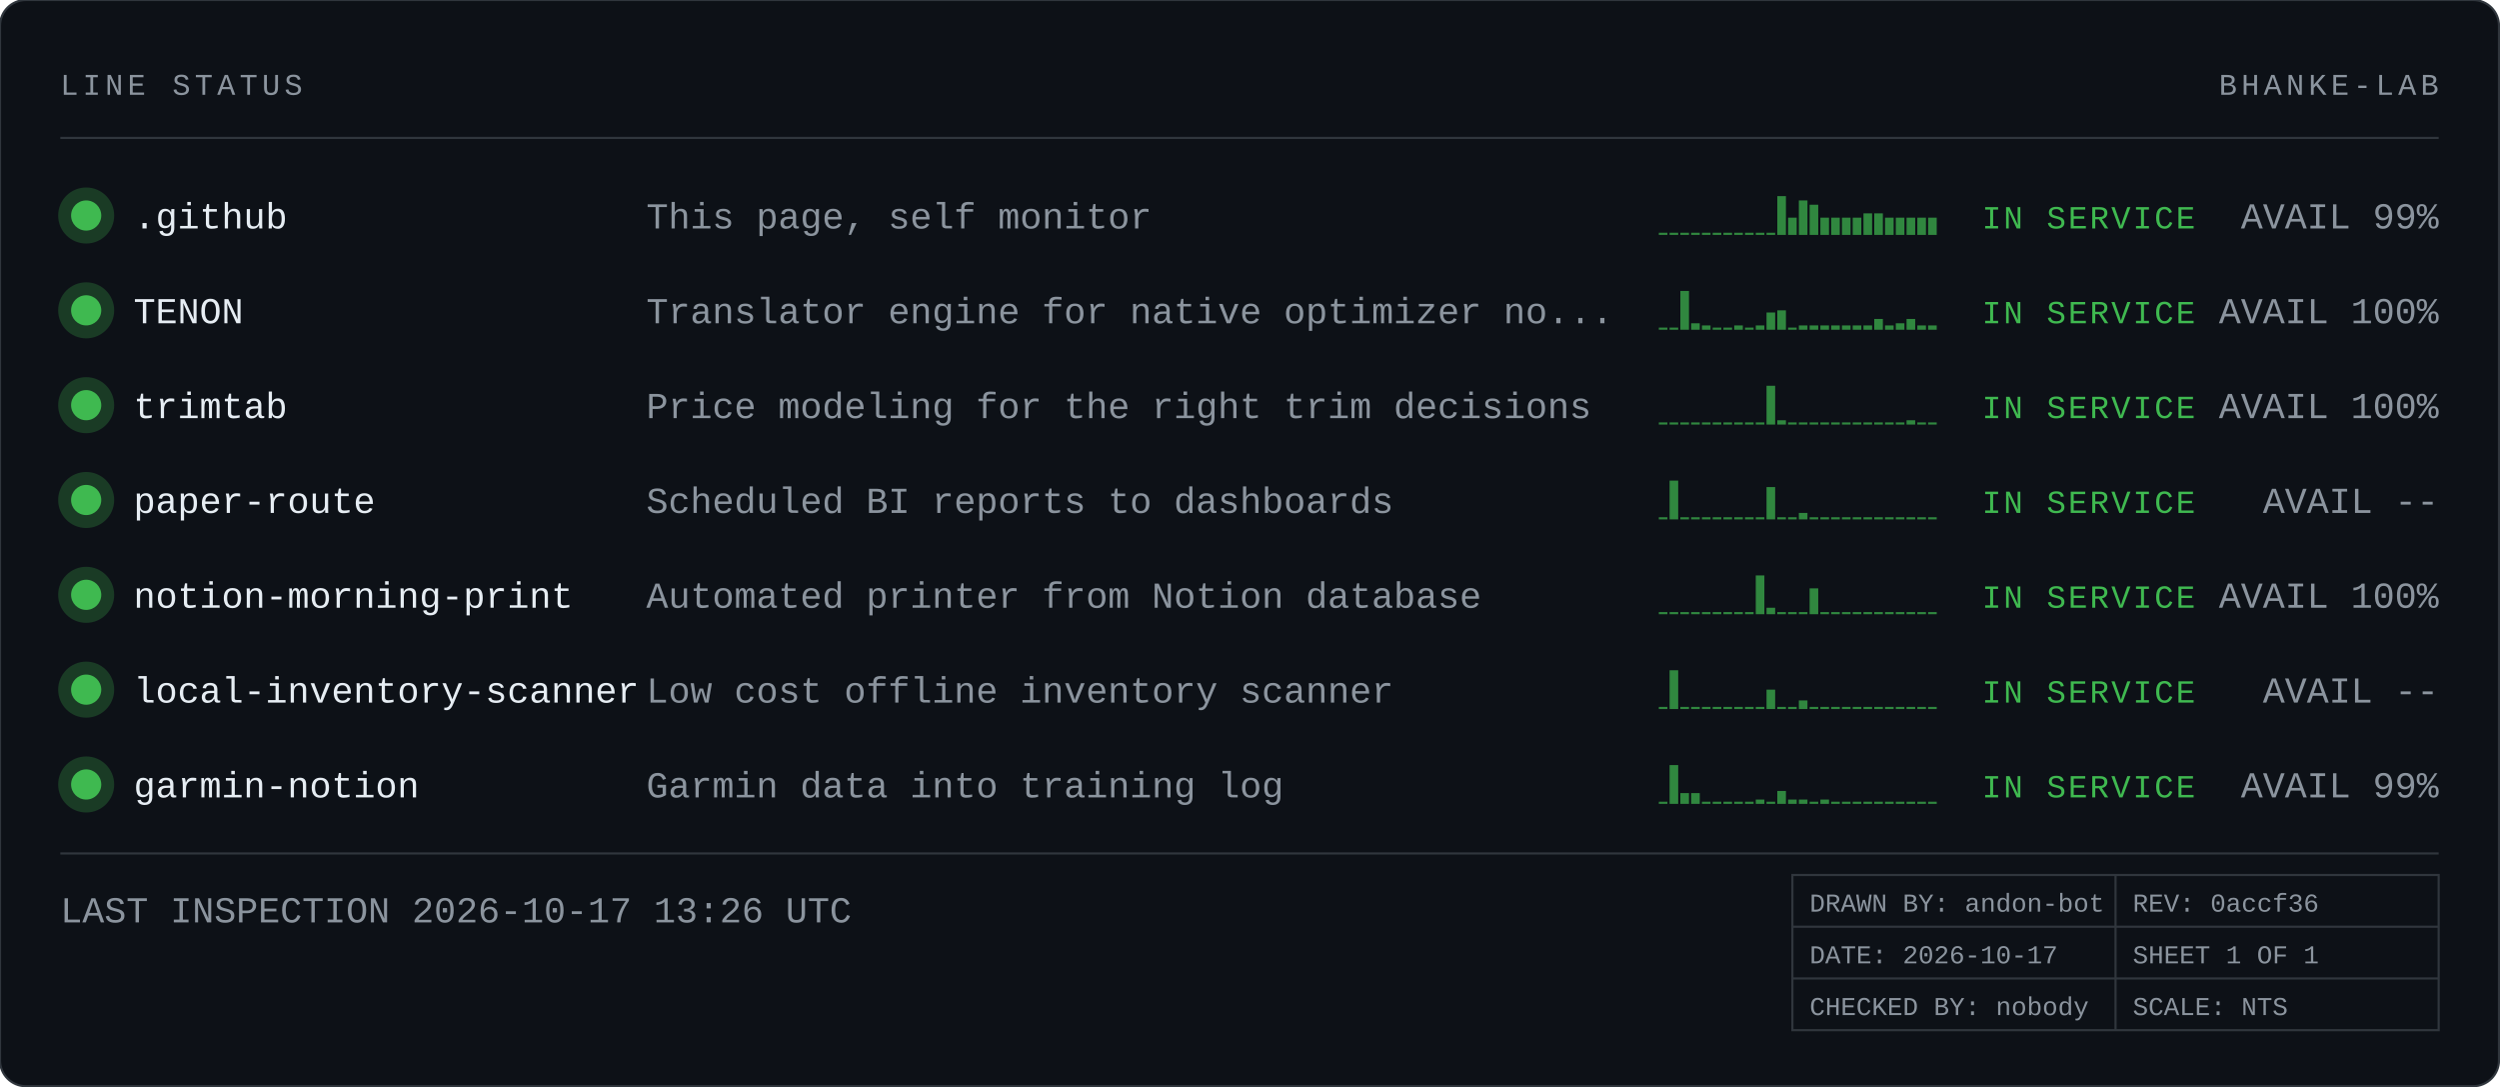
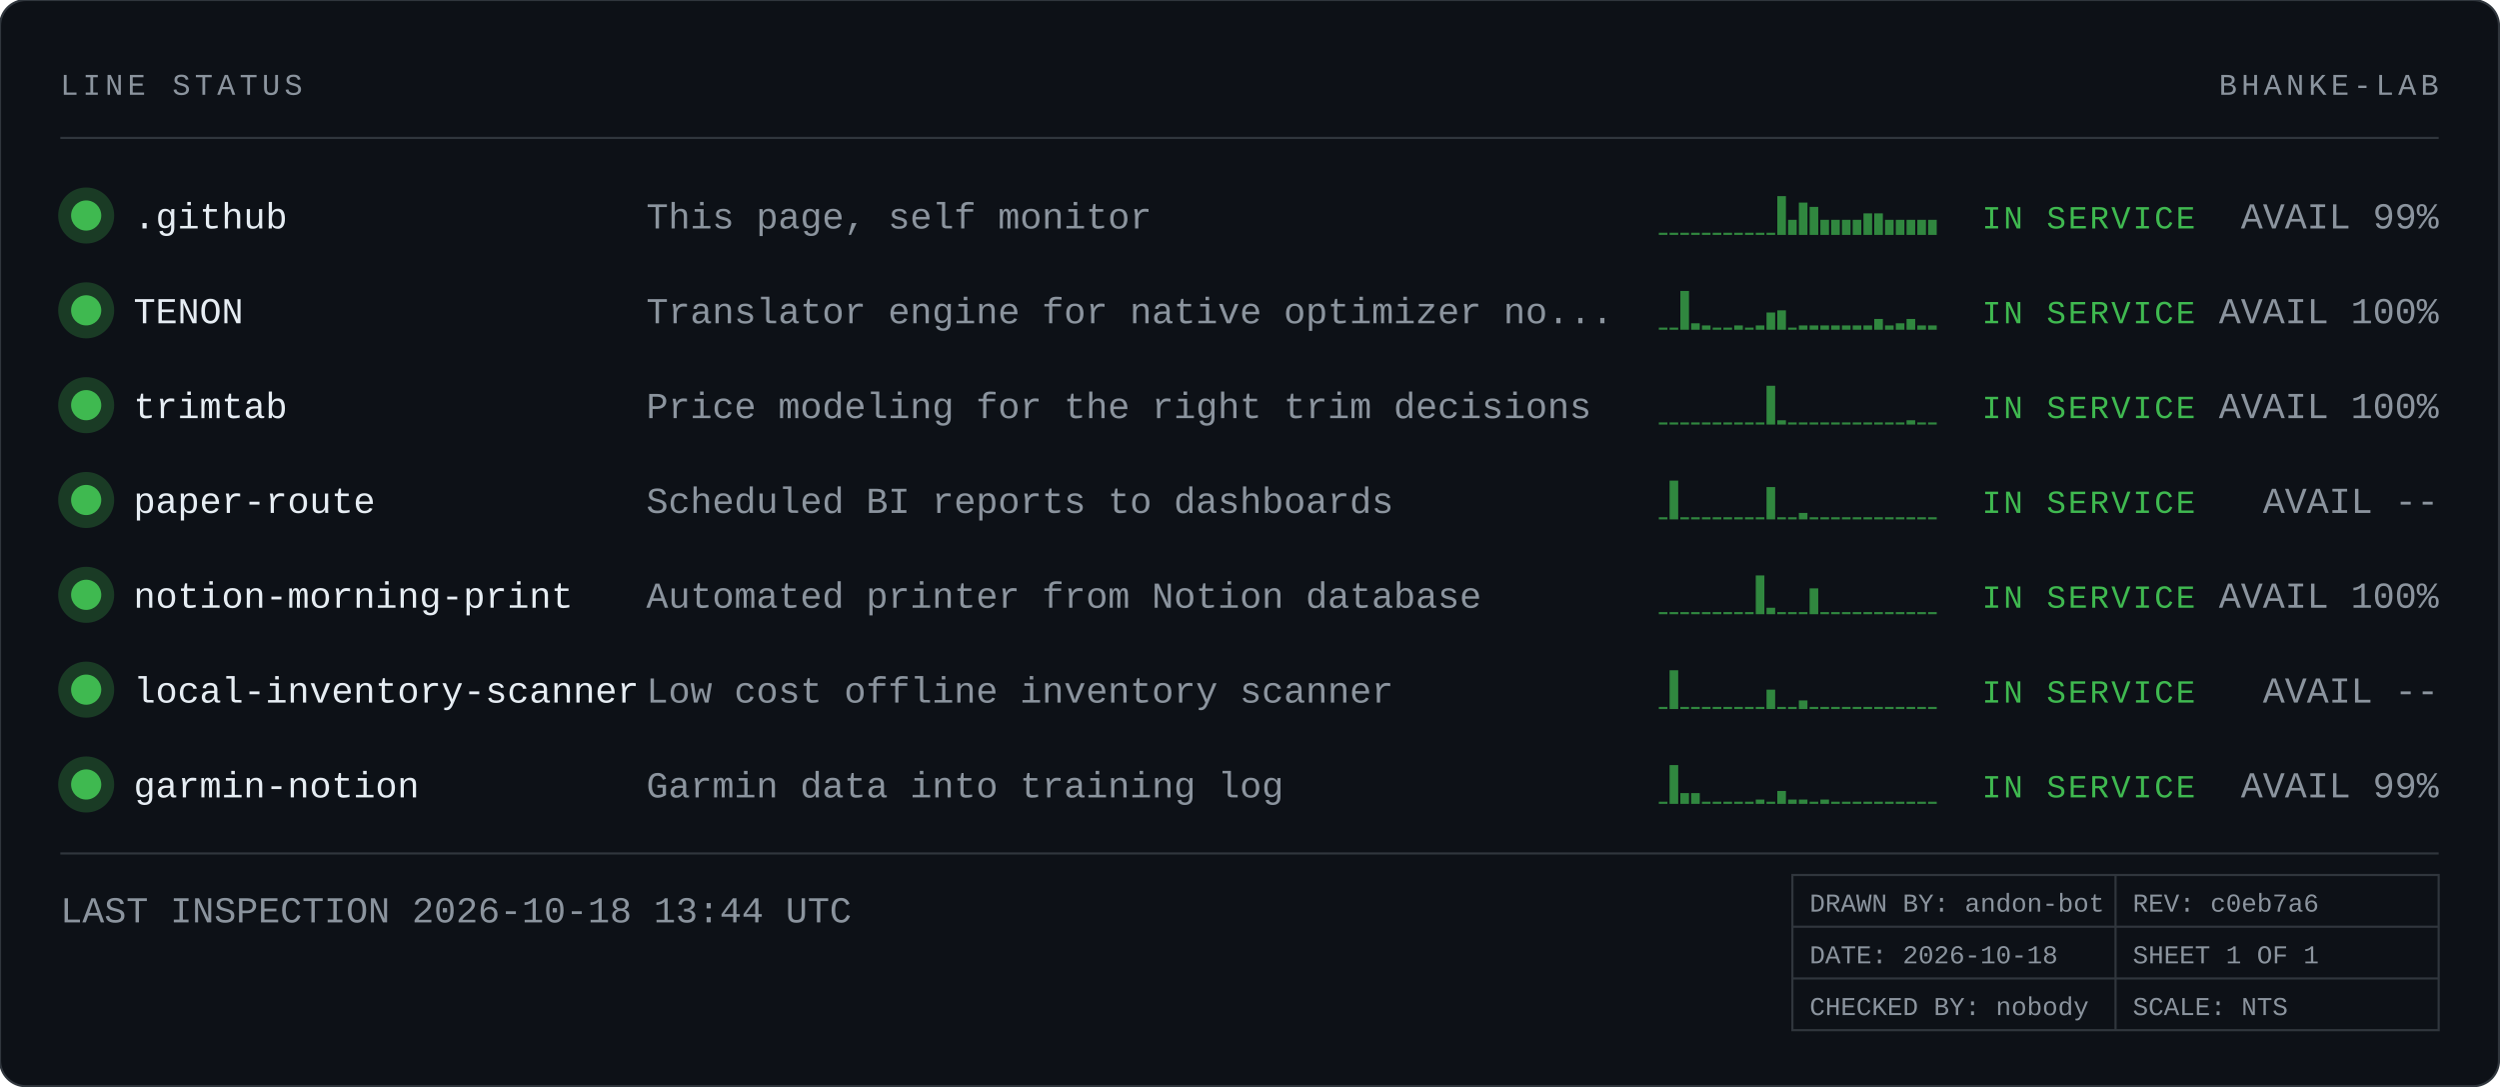
<svg xmlns="http://www.w3.org/2000/svg" width="1160" height="504" viewBox="0 0 1160 504" role="img" aria-label="Andon board">
  <style>
text { font-family: Consolas, 'Courier New', monospace; font-size: 17px; }
.hd { fill: #8b949e; font-size: 14px; letter-spacing: 2px; }
.name { fill: #e6edf3; }
.dim { fill: #8b949e; }
.st { font-size: 15px; letter-spacing: 1px; }
.tb { fill: #8b949e; font-size: 12px; }
</style>
  <rect x="0" y="0" width="1160" height="504" rx="12" fill="#0d1117" stroke="#30363d" />
  <text x="28" y="44" class="hd">LINE STATUS</text>
  <text x="1132" y="44" class="hd" text-anchor="end">BHANKE-LAB</text>
  <line x1="28" y1="64" x2="1132" y2="64" stroke="#30363d" />
  <circle cx="40" cy="100" r="13" fill="#3fb950" opacity="0.25" />
  <circle cx="40" cy="100" r="7" fill="#3fb950" />
  <text x="62" y="106" class="name">.github</text>
  <text x="300" y="106" class="dim">This page, self monitor</text>
  <rect x="770" y="108" width="4" height="1" fill="#3fb950" opacity="0.7" />
  <rect x="775" y="108" width="4" height="1" fill="#3fb950" opacity="0.7" />
  <rect x="780" y="108" width="4" height="1" fill="#3fb950" opacity="0.7" />
  <rect x="785" y="108" width="4" height="1" fill="#3fb950" opacity="0.7" />
  <rect x="790" y="108" width="4" height="1" fill="#3fb950" opacity="0.7" />
  <rect x="795" y="108" width="4" height="1" fill="#3fb950" opacity="0.7" />
  <rect x="800" y="108" width="4" height="1" fill="#3fb950" opacity="0.7" />
  <rect x="805" y="108" width="4" height="1" fill="#3fb950" opacity="0.7" />
  <rect x="810" y="108" width="4" height="1" fill="#3fb950" opacity="0.7" />
  <rect x="815" y="108" width="4" height="1" fill="#3fb950" opacity="0.7" />
  <rect x="820" y="108" width="4" height="1" fill="#3fb950" opacity="0.7" />
  <rect x="825" y="91" width="4" height="18" fill="#3fb950" opacity="0.7" />
-   <rect x="830" y="101" width="4" height="8" fill="#3fb950" opacity="0.7" />
-   <rect x="835" y="93" width="4" height="16" fill="#3fb950" opacity="0.7" />
-   <rect x="840" y="95" width="4" height="14" fill="#3fb950" opacity="0.7" />
-   <rect x="845" y="101" width="4" height="8" fill="#3fb950" opacity="0.7" />
-   <rect x="850" y="101" width="4" height="8" fill="#3fb950" opacity="0.7" />
-   <rect x="855" y="101" width="4" height="8" fill="#3fb950" opacity="0.7" />
-   <rect x="860" y="101" width="4" height="8" fill="#3fb950" opacity="0.7" />
+   <rect x="830" y="102" width="4" height="7" fill="#3fb950" opacity="0.7" />
+   <rect x="835" y="94" width="4" height="15" fill="#3fb950" opacity="0.7" />
+   <rect x="840" y="96" width="4" height="13" fill="#3fb950" opacity="0.7" />
+   <rect x="845" y="102" width="4" height="7" fill="#3fb950" opacity="0.7" />
+   <rect x="850" y="102" width="4" height="7" fill="#3fb950" opacity="0.7" />
+   <rect x="855" y="102" width="4" height="7" fill="#3fb950" opacity="0.7" />
+   <rect x="860" y="102" width="4" height="7" fill="#3fb950" opacity="0.7" />
  <rect x="865" y="99" width="4" height="10" fill="#3fb950" opacity="0.7" />
  <rect x="870" y="99" width="4" height="10" fill="#3fb950" opacity="0.7" />
-   <rect x="875" y="101" width="4" height="8" fill="#3fb950" opacity="0.7" />
-   <rect x="880" y="101" width="4" height="8" fill="#3fb950" opacity="0.7" />
-   <rect x="885" y="101" width="4" height="8" fill="#3fb950" opacity="0.7" />
-   <rect x="890" y="101" width="4" height="8" fill="#3fb950" opacity="0.7" />
-   <rect x="895" y="101" width="4" height="8" fill="#3fb950" opacity="0.7" />
+   <rect x="875" y="102" width="4" height="7" fill="#3fb950" opacity="0.7" />
+   <rect x="880" y="102" width="4" height="7" fill="#3fb950" opacity="0.7" />
+   <rect x="885" y="102" width="4" height="7" fill="#3fb950" opacity="0.7" />
+   <rect x="890" y="102" width="4" height="7" fill="#3fb950" opacity="0.7" />
+   <rect x="895" y="102" width="4" height="7" fill="#3fb950" opacity="0.7" />
  <text x="920" y="106" class="st" fill="#3fb950">IN SERVICE</text>
  <text x="1132" y="106" class="dim" text-anchor="end">AVAIL 99%</text>
  <circle cx="40" cy="144" r="13" fill="#3fb950" opacity="0.25" />
  <circle cx="40" cy="144" r="7" fill="#3fb950" />
  <text x="62" y="150" class="name">TENON</text>
  <text x="300" y="150" class="dim">Translator engine for native optimizer no...</text>
  <rect x="770" y="152" width="4" height="1" fill="#3fb950" opacity="0.7" />
  <rect x="775" y="152" width="4" height="1" fill="#3fb950" opacity="0.7" />
  <rect x="780" y="135" width="4" height="18" fill="#3fb950" opacity="0.7" />
  <rect x="785" y="150" width="4" height="3" fill="#3fb950" opacity="0.7" />
  <rect x="790" y="151" width="4" height="2" fill="#3fb950" opacity="0.7" />
  <rect x="795" y="152" width="4" height="1" fill="#3fb950" opacity="0.7" />
  <rect x="800" y="152" width="4" height="1" fill="#3fb950" opacity="0.7" />
  <rect x="805" y="151" width="4" height="2" fill="#3fb950" opacity="0.7" />
  <rect x="810" y="152" width="4" height="1" fill="#3fb950" opacity="0.7" />
  <rect x="815" y="151" width="4" height="2" fill="#3fb950" opacity="0.7" />
  <rect x="820" y="145" width="4" height="8" fill="#3fb950" opacity="0.7" />
  <rect x="825" y="144" width="4" height="9" fill="#3fb950" opacity="0.7" />
  <rect x="830" y="152" width="4" height="1" fill="#3fb950" opacity="0.7" />
  <rect x="835" y="151" width="4" height="2" fill="#3fb950" opacity="0.7" />
  <rect x="840" y="151" width="4" height="2" fill="#3fb950" opacity="0.7" />
  <rect x="845" y="151" width="4" height="2" fill="#3fb950" opacity="0.7" />
  <rect x="850" y="151" width="4" height="2" fill="#3fb950" opacity="0.7" />
  <rect x="855" y="151" width="4" height="2" fill="#3fb950" opacity="0.7" />
  <rect x="860" y="151" width="4" height="2" fill="#3fb950" opacity="0.7" />
  <rect x="865" y="151" width="4" height="2" fill="#3fb950" opacity="0.7" />
  <rect x="870" y="148" width="4" height="5" fill="#3fb950" opacity="0.7" />
  <rect x="875" y="151" width="4" height="2" fill="#3fb950" opacity="0.7" />
  <rect x="880" y="150" width="4" height="3" fill="#3fb950" opacity="0.7" />
  <rect x="885" y="148" width="4" height="5" fill="#3fb950" opacity="0.7" />
  <rect x="890" y="151" width="4" height="2" fill="#3fb950" opacity="0.7" />
  <rect x="895" y="151" width="4" height="2" fill="#3fb950" opacity="0.7" />
  <text x="920" y="150" class="st" fill="#3fb950">IN SERVICE</text>
  <text x="1132" y="150" class="dim" text-anchor="end">AVAIL 100%</text>
  <circle cx="40" cy="188" r="13" fill="#3fb950" opacity="0.25" />
  <circle cx="40" cy="188" r="7" fill="#3fb950" />
  <text x="62" y="194" class="name">trimtab</text>
  <text x="300" y="194" class="dim">Price modeling for the right trim decisions</text>
  <rect x="770" y="196" width="4" height="1" fill="#3fb950" opacity="0.7" />
  <rect x="775" y="196" width="4" height="1" fill="#3fb950" opacity="0.7" />
  <rect x="780" y="196" width="4" height="1" fill="#3fb950" opacity="0.7" />
  <rect x="785" y="196" width="4" height="1" fill="#3fb950" opacity="0.7" />
  <rect x="790" y="196" width="4" height="1" fill="#3fb950" opacity="0.7" />
  <rect x="795" y="196" width="4" height="1" fill="#3fb950" opacity="0.7" />
  <rect x="800" y="196" width="4" height="1" fill="#3fb950" opacity="0.7" />
  <rect x="805" y="196" width="4" height="1" fill="#3fb950" opacity="0.7" />
  <rect x="810" y="196" width="4" height="1" fill="#3fb950" opacity="0.7" />
  <rect x="815" y="196" width="4" height="1" fill="#3fb950" opacity="0.7" />
  <rect x="820" y="179" width="4" height="18" fill="#3fb950" opacity="0.7" />
  <rect x="825" y="195" width="4" height="2" fill="#3fb950" opacity="0.7" />
  <rect x="830" y="196" width="4" height="1" fill="#3fb950" opacity="0.7" />
  <rect x="835" y="196" width="4" height="1" fill="#3fb950" opacity="0.7" />
  <rect x="840" y="196" width="4" height="1" fill="#3fb950" opacity="0.7" />
  <rect x="845" y="196" width="4" height="1" fill="#3fb950" opacity="0.7" />
  <rect x="850" y="196" width="4" height="1" fill="#3fb950" opacity="0.7" />
  <rect x="855" y="196" width="4" height="1" fill="#3fb950" opacity="0.7" />
  <rect x="860" y="196" width="4" height="1" fill="#3fb950" opacity="0.7" />
  <rect x="865" y="196" width="4" height="1" fill="#3fb950" opacity="0.7" />
  <rect x="870" y="196" width="4" height="1" fill="#3fb950" opacity="0.7" />
  <rect x="875" y="196" width="4" height="1" fill="#3fb950" opacity="0.7" />
  <rect x="880" y="196" width="4" height="1" fill="#3fb950" opacity="0.7" />
  <rect x="885" y="195" width="4" height="2" fill="#3fb950" opacity="0.7" />
  <rect x="890" y="196" width="4" height="1" fill="#3fb950" opacity="0.7" />
  <rect x="895" y="196" width="4" height="1" fill="#3fb950" opacity="0.7" />
  <text x="920" y="194" class="st" fill="#3fb950">IN SERVICE</text>
  <text x="1132" y="194" class="dim" text-anchor="end">AVAIL 100%</text>
  <circle cx="40" cy="232" r="13" fill="#3fb950" opacity="0.25" />
  <circle cx="40" cy="232" r="7" fill="#3fb950" />
  <text x="62" y="238" class="name">paper-route</text>
  <text x="300" y="238" class="dim">Scheduled BI reports to dashboards</text>
  <rect x="770" y="240" width="4" height="1" fill="#3fb950" opacity="0.7" />
  <rect x="775" y="223" width="4" height="18" fill="#3fb950" opacity="0.7" />
  <rect x="780" y="240" width="4" height="1" fill="#3fb950" opacity="0.7" />
  <rect x="785" y="240" width="4" height="1" fill="#3fb950" opacity="0.7" />
  <rect x="790" y="240" width="4" height="1" fill="#3fb950" opacity="0.7" />
  <rect x="795" y="240" width="4" height="1" fill="#3fb950" opacity="0.7" />
  <rect x="800" y="240" width="4" height="1" fill="#3fb950" opacity="0.7" />
  <rect x="805" y="240" width="4" height="1" fill="#3fb950" opacity="0.7" />
  <rect x="810" y="240" width="4" height="1" fill="#3fb950" opacity="0.7" />
  <rect x="815" y="240" width="4" height="1" fill="#3fb950" opacity="0.7" />
  <rect x="820" y="226" width="4" height="15" fill="#3fb950" opacity="0.7" />
  <rect x="825" y="240" width="4" height="1" fill="#3fb950" opacity="0.7" />
  <rect x="830" y="240" width="4" height="1" fill="#3fb950" opacity="0.7" />
  <rect x="835" y="238" width="4" height="3" fill="#3fb950" opacity="0.7" />
  <rect x="840" y="240" width="4" height="1" fill="#3fb950" opacity="0.7" />
  <rect x="845" y="240" width="4" height="1" fill="#3fb950" opacity="0.7" />
  <rect x="850" y="240" width="4" height="1" fill="#3fb950" opacity="0.7" />
  <rect x="855" y="240" width="4" height="1" fill="#3fb950" opacity="0.7" />
  <rect x="860" y="240" width="4" height="1" fill="#3fb950" opacity="0.7" />
  <rect x="865" y="240" width="4" height="1" fill="#3fb950" opacity="0.7" />
  <rect x="870" y="240" width="4" height="1" fill="#3fb950" opacity="0.7" />
  <rect x="875" y="240" width="4" height="1" fill="#3fb950" opacity="0.7" />
  <rect x="880" y="240" width="4" height="1" fill="#3fb950" opacity="0.7" />
  <rect x="885" y="240" width="4" height="1" fill="#3fb950" opacity="0.7" />
  <rect x="890" y="240" width="4" height="1" fill="#3fb950" opacity="0.7" />
  <rect x="895" y="240" width="4" height="1" fill="#3fb950" opacity="0.7" />
  <text x="920" y="238" class="st" fill="#3fb950">IN SERVICE</text>
  <text x="1132" y="238" class="dim" text-anchor="end">AVAIL --</text>
  <circle cx="40" cy="276" r="13" fill="#3fb950" opacity="0.25" />
  <circle cx="40" cy="276" r="7" fill="#3fb950" />
  <text x="62" y="282" class="name">notion-morning-print</text>
  <text x="300" y="282" class="dim">Automated printer from Notion database</text>
  <rect x="770" y="284" width="4" height="1" fill="#3fb950" opacity="0.7" />
  <rect x="775" y="284" width="4" height="1" fill="#3fb950" opacity="0.7" />
  <rect x="780" y="284" width="4" height="1" fill="#3fb950" opacity="0.7" />
  <rect x="785" y="284" width="4" height="1" fill="#3fb950" opacity="0.7" />
  <rect x="790" y="284" width="4" height="1" fill="#3fb950" opacity="0.7" />
  <rect x="795" y="284" width="4" height="1" fill="#3fb950" opacity="0.7" />
  <rect x="800" y="284" width="4" height="1" fill="#3fb950" opacity="0.7" />
  <rect x="805" y="284" width="4" height="1" fill="#3fb950" opacity="0.7" />
  <rect x="810" y="284" width="4" height="1" fill="#3fb950" opacity="0.7" />
  <rect x="815" y="267" width="4" height="18" fill="#3fb950" opacity="0.7" />
  <rect x="820" y="282" width="4" height="3" fill="#3fb950" opacity="0.7" />
  <rect x="825" y="284" width="4" height="1" fill="#3fb950" opacity="0.7" />
  <rect x="830" y="284" width="4" height="1" fill="#3fb950" opacity="0.7" />
  <rect x="835" y="284" width="4" height="1" fill="#3fb950" opacity="0.7" />
  <rect x="840" y="273" width="4" height="12" fill="#3fb950" opacity="0.7" />
  <rect x="845" y="284" width="4" height="1" fill="#3fb950" opacity="0.7" />
  <rect x="850" y="284" width="4" height="1" fill="#3fb950" opacity="0.7" />
  <rect x="855" y="284" width="4" height="1" fill="#3fb950" opacity="0.7" />
  <rect x="860" y="284" width="4" height="1" fill="#3fb950" opacity="0.7" />
  <rect x="865" y="284" width="4" height="1" fill="#3fb950" opacity="0.7" />
  <rect x="870" y="284" width="4" height="1" fill="#3fb950" opacity="0.7" />
  <rect x="875" y="284" width="4" height="1" fill="#3fb950" opacity="0.7" />
  <rect x="880" y="284" width="4" height="1" fill="#3fb950" opacity="0.7" />
  <rect x="885" y="284" width="4" height="1" fill="#3fb950" opacity="0.7" />
  <rect x="890" y="284" width="4" height="1" fill="#3fb950" opacity="0.7" />
  <rect x="895" y="284" width="4" height="1" fill="#3fb950" opacity="0.7" />
  <text x="920" y="282" class="st" fill="#3fb950">IN SERVICE</text>
  <text x="1132" y="282" class="dim" text-anchor="end">AVAIL 100%</text>
  <circle cx="40" cy="320" r="13" fill="#3fb950" opacity="0.25" />
  <circle cx="40" cy="320" r="7" fill="#3fb950" />
  <text x="62" y="326" class="name">local-inventory-scanner</text>
  <text x="300" y="326" class="dim">Low cost offline inventory scanner</text>
  <rect x="770" y="328" width="4" height="1" fill="#3fb950" opacity="0.7" />
  <rect x="775" y="311" width="4" height="18" fill="#3fb950" opacity="0.7" />
  <rect x="780" y="328" width="4" height="1" fill="#3fb950" opacity="0.7" />
  <rect x="785" y="328" width="4" height="1" fill="#3fb950" opacity="0.7" />
  <rect x="790" y="328" width="4" height="1" fill="#3fb950" opacity="0.7" />
  <rect x="795" y="328" width="4" height="1" fill="#3fb950" opacity="0.7" />
  <rect x="800" y="328" width="4" height="1" fill="#3fb950" opacity="0.7" />
  <rect x="805" y="328" width="4" height="1" fill="#3fb950" opacity="0.7" />
  <rect x="810" y="328" width="4" height="1" fill="#3fb950" opacity="0.7" />
  <rect x="815" y="328" width="4" height="1" fill="#3fb950" opacity="0.7" />
  <rect x="820" y="320" width="4" height="9" fill="#3fb950" opacity="0.7" />
  <rect x="825" y="328" width="4" height="1" fill="#3fb950" opacity="0.7" />
  <rect x="830" y="328" width="4" height="1" fill="#3fb950" opacity="0.7" />
  <rect x="835" y="325" width="4" height="4" fill="#3fb950" opacity="0.7" />
  <rect x="840" y="328" width="4" height="1" fill="#3fb950" opacity="0.7" />
  <rect x="845" y="328" width="4" height="1" fill="#3fb950" opacity="0.7" />
  <rect x="850" y="328" width="4" height="1" fill="#3fb950" opacity="0.7" />
  <rect x="855" y="328" width="4" height="1" fill="#3fb950" opacity="0.7" />
  <rect x="860" y="328" width="4" height="1" fill="#3fb950" opacity="0.7" />
  <rect x="865" y="328" width="4" height="1" fill="#3fb950" opacity="0.7" />
  <rect x="870" y="328" width="4" height="1" fill="#3fb950" opacity="0.7" />
  <rect x="875" y="328" width="4" height="1" fill="#3fb950" opacity="0.7" />
  <rect x="880" y="328" width="4" height="1" fill="#3fb950" opacity="0.7" />
  <rect x="885" y="328" width="4" height="1" fill="#3fb950" opacity="0.7" />
  <rect x="890" y="328" width="4" height="1" fill="#3fb950" opacity="0.7" />
  <rect x="895" y="328" width="4" height="1" fill="#3fb950" opacity="0.7" />
  <text x="920" y="326" class="st" fill="#3fb950">IN SERVICE</text>
  <text x="1132" y="326" class="dim" text-anchor="end">AVAIL --</text>
  <circle cx="40" cy="364" r="13" fill="#3fb950" opacity="0.25" />
  <circle cx="40" cy="364" r="7" fill="#3fb950" />
  <text x="62" y="370" class="name">garmin-notion</text>
  <text x="300" y="370" class="dim">Garmin data into training log</text>
  <rect x="770" y="372" width="4" height="1" fill="#3fb950" opacity="0.7" />
  <rect x="775" y="355" width="4" height="18" fill="#3fb950" opacity="0.7" />
  <rect x="780" y="368" width="4" height="5" fill="#3fb950" opacity="0.7" />
  <rect x="785" y="368" width="4" height="5" fill="#3fb950" opacity="0.7" />
  <rect x="790" y="372" width="4" height="1" fill="#3fb950" opacity="0.7" />
  <rect x="795" y="372" width="4" height="1" fill="#3fb950" opacity="0.7" />
  <rect x="800" y="372" width="4" height="1" fill="#3fb950" opacity="0.7" />
  <rect x="805" y="372" width="4" height="1" fill="#3fb950" opacity="0.7" />
  <rect x="810" y="372" width="4" height="1" fill="#3fb950" opacity="0.7" />
  <rect x="815" y="371" width="4" height="2" fill="#3fb950" opacity="0.7" />
  <rect x="820" y="372" width="4" height="1" fill="#3fb950" opacity="0.7" />
  <rect x="825" y="367" width="4" height="6" fill="#3fb950" opacity="0.7" />
  <rect x="830" y="371" width="4" height="2" fill="#3fb950" opacity="0.7" />
  <rect x="835" y="371" width="4" height="2" fill="#3fb950" opacity="0.7" />
  <rect x="840" y="372" width="4" height="1" fill="#3fb950" opacity="0.7" />
  <rect x="845" y="371" width="4" height="2" fill="#3fb950" opacity="0.7" />
  <rect x="850" y="372" width="4" height="1" fill="#3fb950" opacity="0.7" />
  <rect x="855" y="372" width="4" height="1" fill="#3fb950" opacity="0.7" />
  <rect x="860" y="372" width="4" height="1" fill="#3fb950" opacity="0.7" />
  <rect x="865" y="372" width="4" height="1" fill="#3fb950" opacity="0.7" />
  <rect x="870" y="372" width="4" height="1" fill="#3fb950" opacity="0.7" />
  <rect x="875" y="372" width="4" height="1" fill="#3fb950" opacity="0.7" />
  <rect x="880" y="372" width="4" height="1" fill="#3fb950" opacity="0.7" />
  <rect x="885" y="372" width="4" height="1" fill="#3fb950" opacity="0.7" />
  <rect x="890" y="372" width="4" height="1" fill="#3fb950" opacity="0.7" />
  <rect x="895" y="372" width="4" height="1" fill="#3fb950" opacity="0.7" />
  <text x="920" y="370" class="st" fill="#3fb950">IN SERVICE</text>
  <text x="1132" y="370" class="dim" text-anchor="end">AVAIL 99%</text>
  <line x1="28" y1="396" x2="1132" y2="396" stroke="#30363d" />
-   <text x="28" y="428" class="dim">LAST INSPECTION 2026-10-17 13:26 UTC</text>
+   <text x="28" y="428" class="dim">LAST INSPECTION 2026-10-18 13:44 UTC</text>
  <rect x="832" y="406" width="300" height="72" fill="none" stroke="#30363d" />
  <line x1="832" y1="430" x2="1132" y2="430" stroke="#30363d" />
  <line x1="832" y1="454" x2="1132" y2="454" stroke="#30363d" />
  <line x1="982" y1="406" x2="982" y2="478" stroke="#30363d" />
  <text x="840" y="423" class="tb">DRAWN BY: andon-bot</text>
-   <text x="990" y="423" class="tb">REV: 0accf36</text>
-   <text x="840" y="447" class="tb">DATE: 2026-10-17</text>
+   <text x="990" y="423" class="tb">REV: c0eb7a6</text>
+   <text x="840" y="447" class="tb">DATE: 2026-10-18</text>
  <text x="990" y="447" class="tb">SHEET 1 OF 1</text>
  <text x="840" y="471" class="tb">CHECKED BY: nobody</text>
  <text x="990" y="471" class="tb">SCALE: NTS</text>
</svg>
